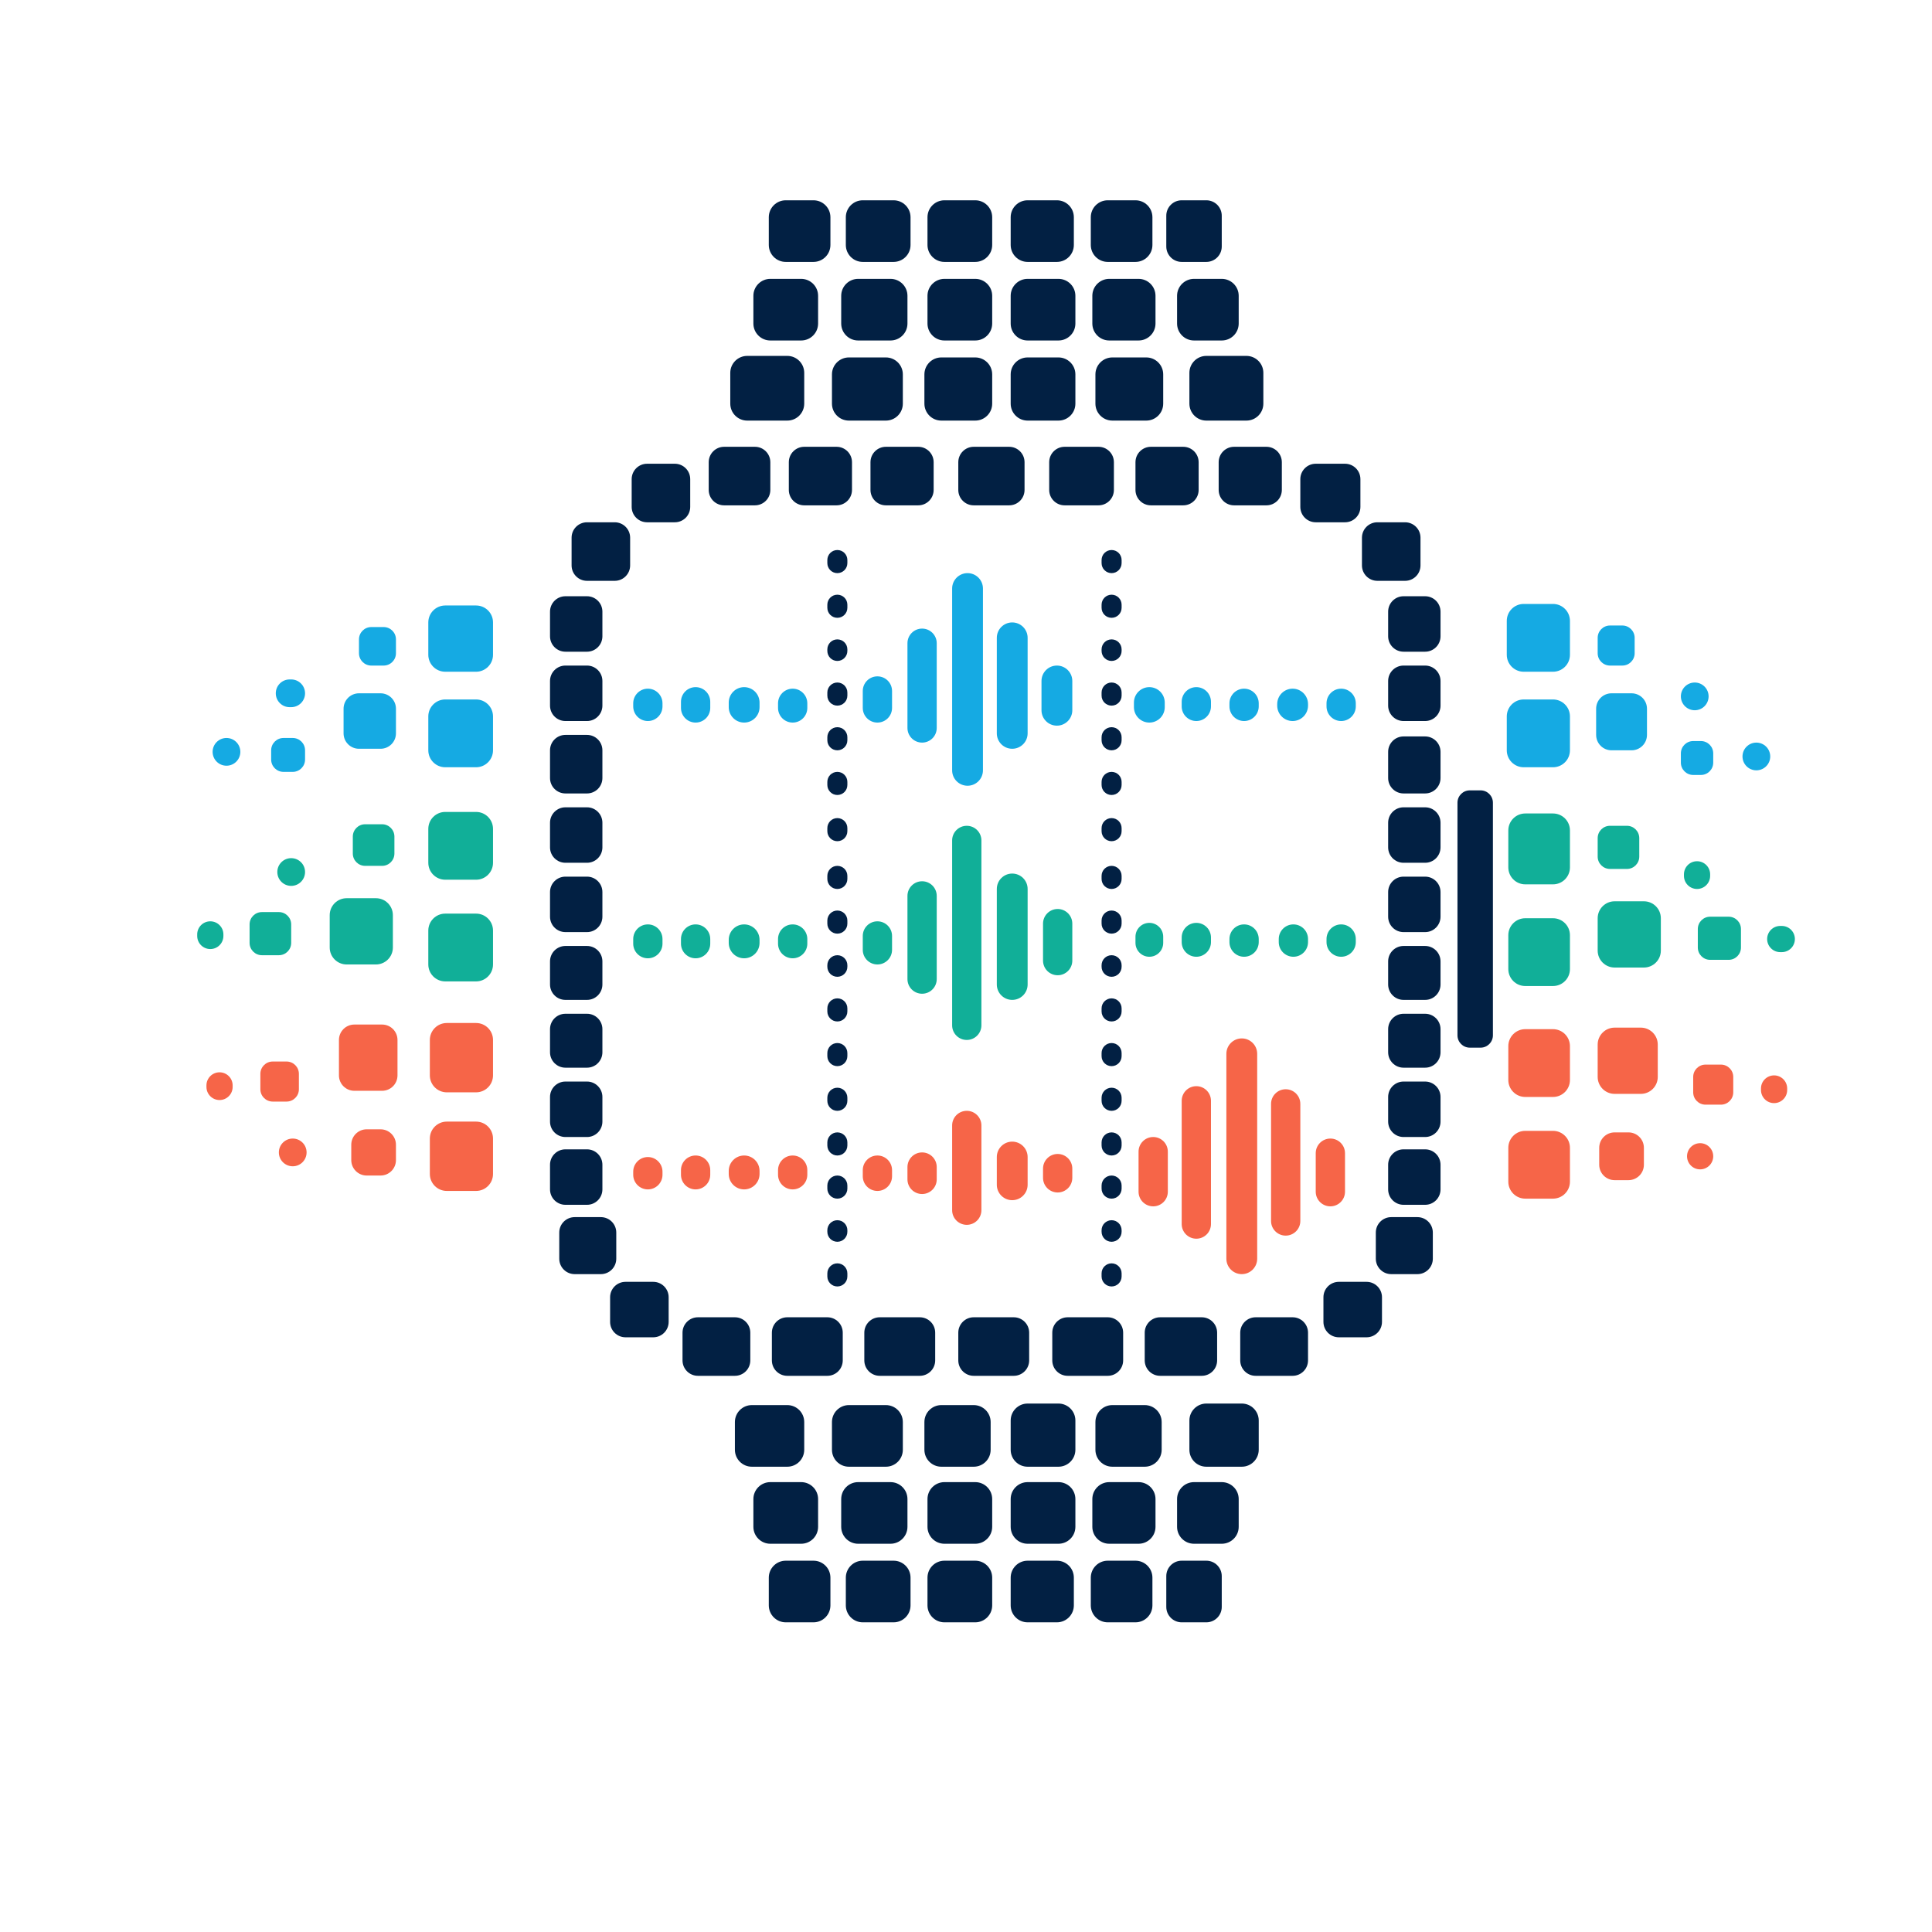
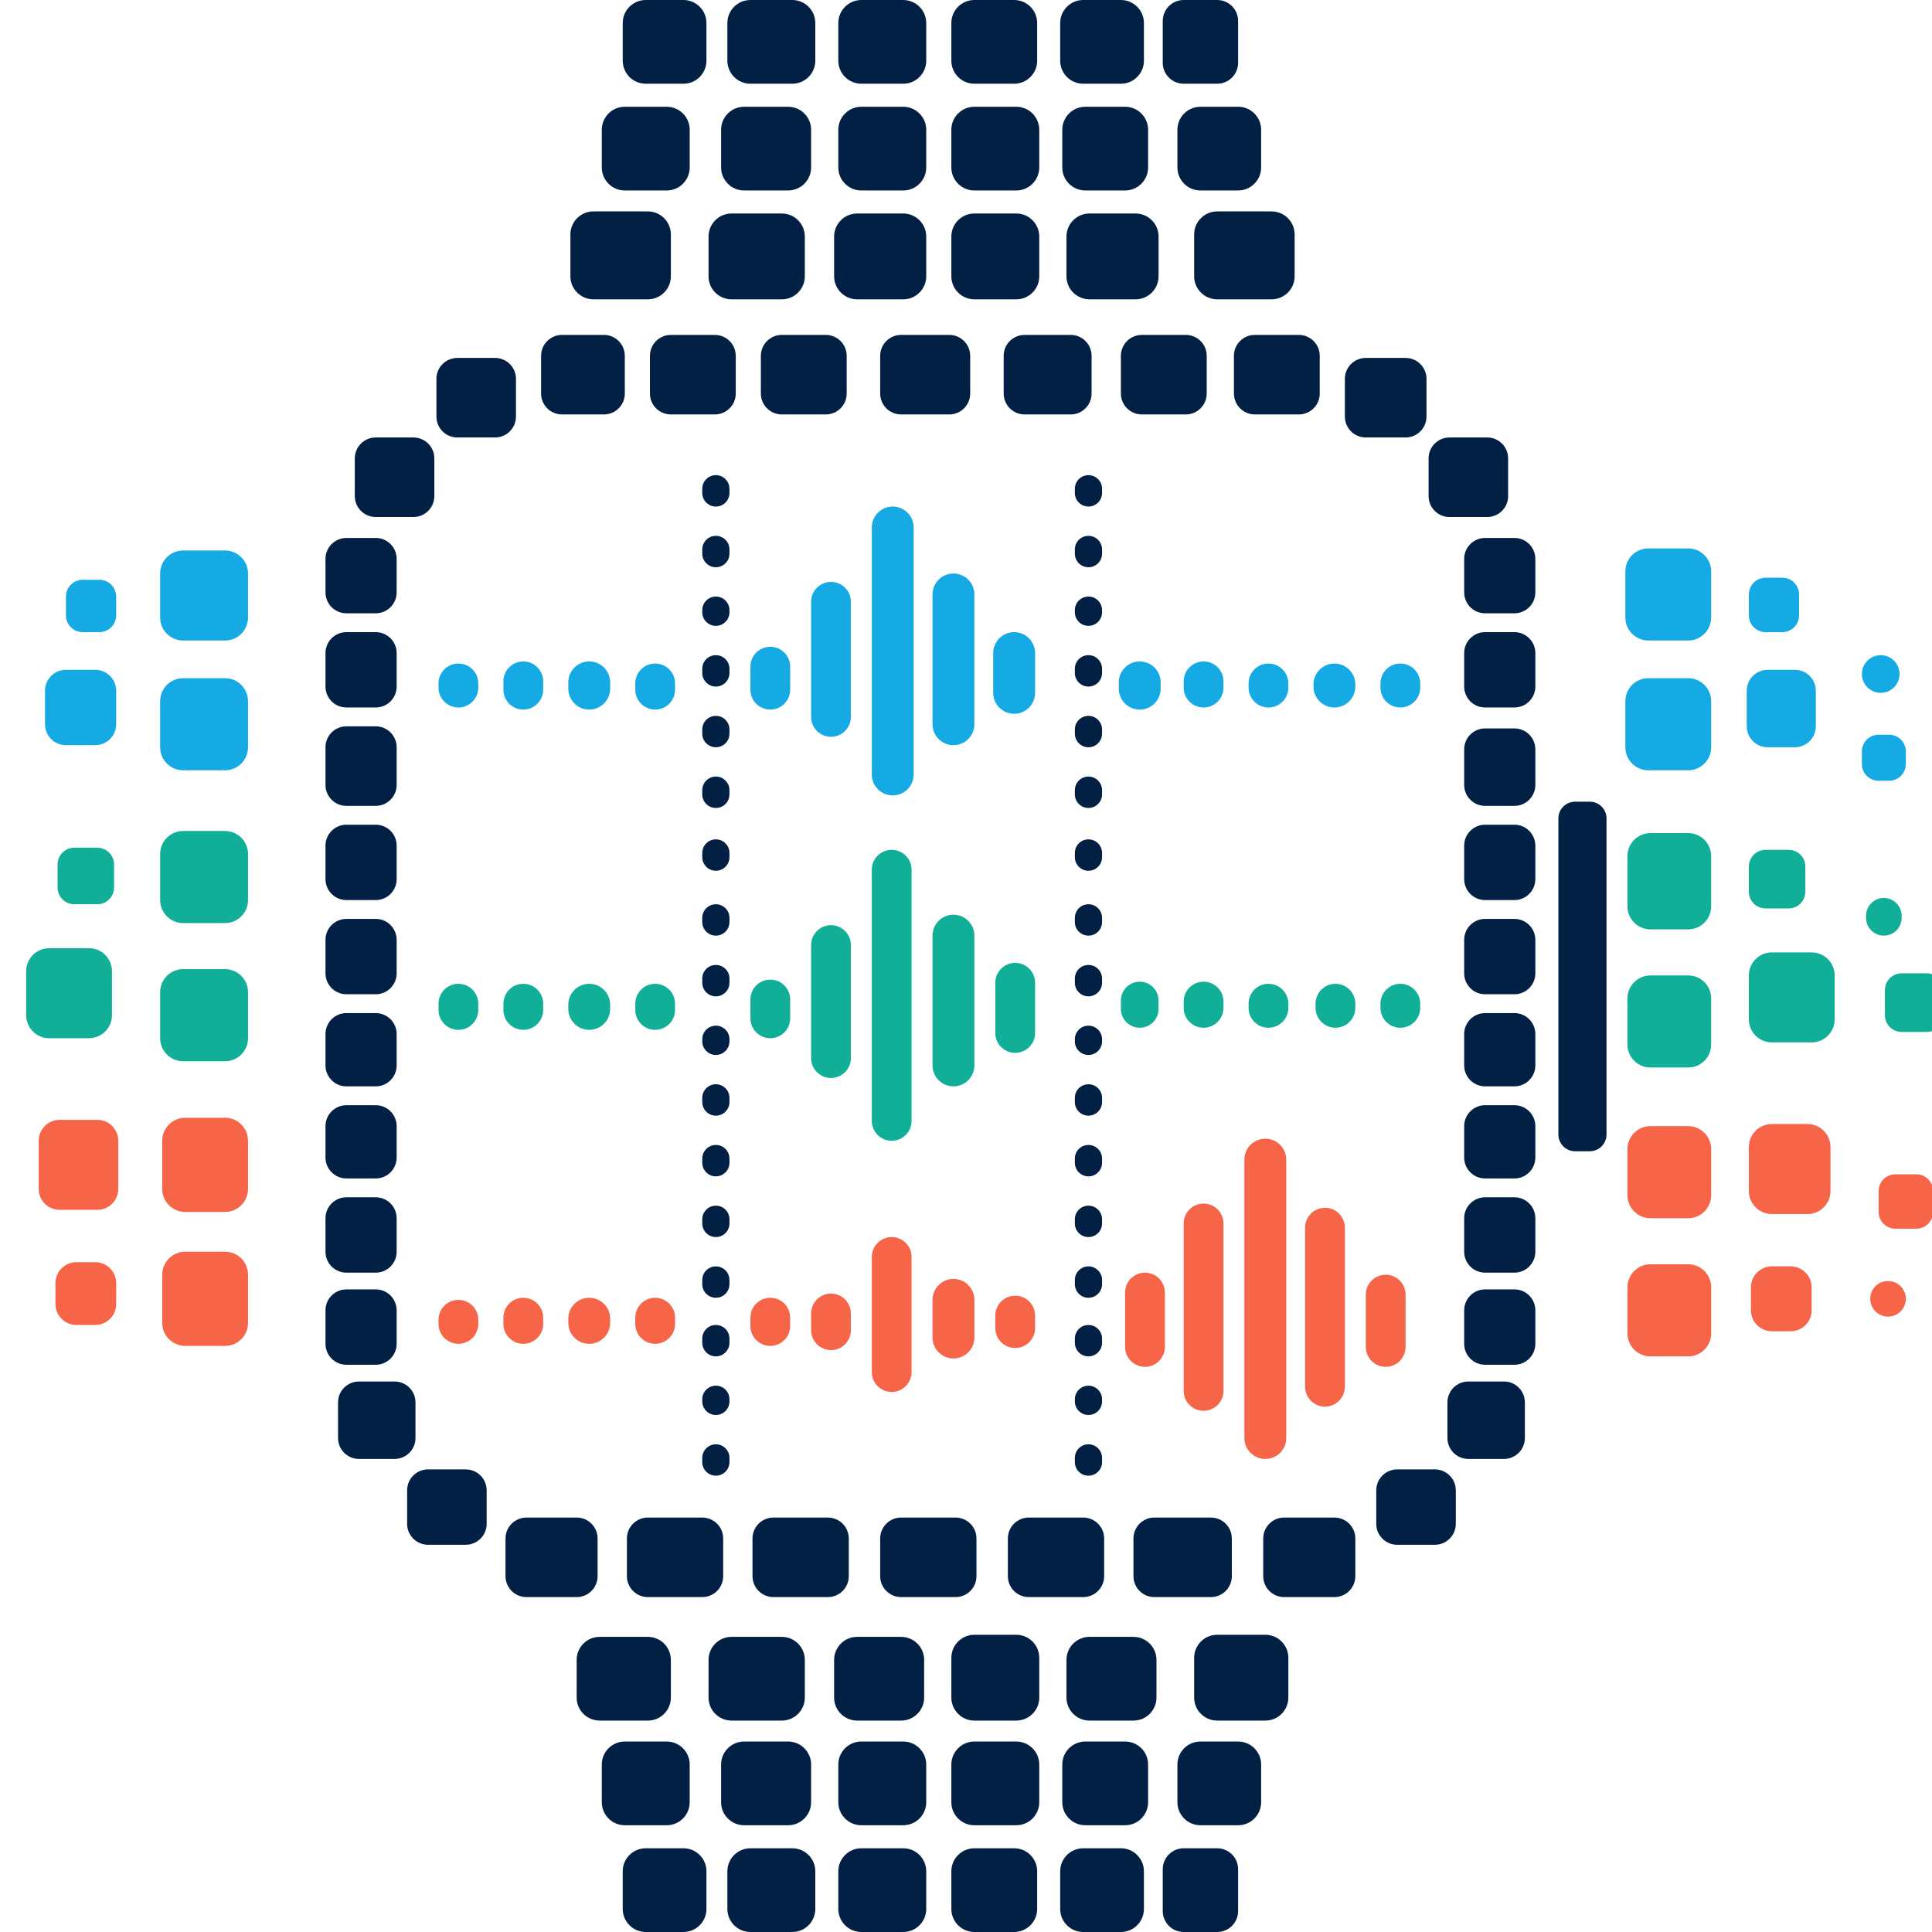
- <svg xmlns="http://www.w3.org/2000/svg" width="1254" height="1254" viewBox="0 0 1254 1254" fill="none">
+ <svg xmlns="http://www.w3.org/2000/svg" width="64" height="64" viewBox="357 130 612 923" fill="none">
  <svg width="1254" height="1254" viewBox="0 0 1254 1254" fill="none">
    <g id="dark">
      <path d="M 510 130 H 528 A 11 11 0 0 1 539 141 V 159 A 11 11 0 0 1 528 170 H 510 A 11 11 0 0 1 499 159 V 141 A 11 11 0 0 1 510 130 Z" fill="#022043" />
      <path d="M 560 130 H 580 A 11 11 0 0 1 591 141 V 159 A 11 11 0 0 1 580 170 H 560 A 11 11 0 0 1 549 159 V 141 A 11 11 0 0 1 560 130 Z" fill="#022043" />
      <path d="M 613 130 H 633 A 11 11 0 0 1 644 141 V 159 A 11 11 0 0 1 633 170 H 613 A 11 11 0 0 1 602 159 V 141 A 11 11 0 0 1 613 130 Z" fill="#022043" />
      <path d="M 667 130 H 686 A 11 11 0 0 1 697 141 V 159 A 11 11 0 0 1 686 170 H 667 A 11 11 0 0 1 656 159 V 141 A 11 11 0 0 1 667 130 Z" fill="#022043" />
      <path d="M 719 130 H 737 A 11 11 0 0 1 748 141 V 159 A 11 11 0 0 1 737 170 H 719 A 11 11 0 0 1 708 159 V 141 A 11 11 0 0 1 719 130 Z" fill="#022043" />
      <path d="M 767 130 H 783 A 10 10 0 0 1 793 140 V 160 A 10 10 0 0 1 783 170 H 767 A 10 10 0 0 1 757 160 V 140 A 10 10 0 0 1 767 130 Z" fill="#022043" />
      <path d="M 500 181 H 520 A 11 11 0 0 1 531 192 V 210 A 11 11 0 0 1 520 221 H 500 A 11 11 0 0 1 489 210 V 192 A 11 11 0 0 1 500 181 Z" fill="#022043" />
      <path d="M 557 181 H 578 A 11 11 0 0 1 589 192 V 210 A 11 11 0 0 1 578 221 H 557 A 11 11 0 0 1 546 210 V 192 A 11 11 0 0 1 557 181 Z" fill="#022043" />
      <path d="M 613 181 H 633 A 11 11 0 0 1 644 192 V 210 A 11 11 0 0 1 633 221 H 613 A 11 11 0 0 1 602 210 V 192 A 11 11 0 0 1 613 181 Z" fill="#022043" />
      <path d="M 667 181 H 687 A 11 11 0 0 1 698 192 V 210 A 11 11 0 0 1 687 221 H 667 A 11 11 0 0 1 656 210 V 192 A 11 11 0 0 1 667 181 Z" fill="#022043" />
      <path d="M 720 181 H 739 A 11 11 0 0 1 750 192 V 210 A 11 11 0 0 1 739 221 H 720 A 11 11 0 0 1 709 210 V 192 A 11 11 0 0 1 720 181 Z" fill="#022043" />
      <path d="M 775 181 H 793 A 11 11 0 0 1 804 192 V 210 A 11 11 0 0 1 793 221 H 775 A 11 11 0 0 1 764 210 V 192 A 11 11 0 0 1 775 181 Z" fill="#022043" />
      <path d="M 485 231 H 511 A 11 11 0 0 1 522 242 V 262 A 11 11 0 0 1 511 273 H 485 A 11 11 0 0 1 474 262 V 242 A 11 11 0 0 1 485 231 Z" fill="#022043" />
      <path d="M 783 231 H 809 A 11 11 0 0 1 820 242 V 262 A 11 11 0 0 1 809 273 H 783 A 11 11 0 0 1 772 262 V 242 A 11 11 0 0 1 783 231 Z" fill="#022043" />
      <path d="M 551 232 H 575 A 11 11 0 0 1 586 243 V 262 A 11 11 0 0 1 575 273 H 551 A 11 11 0 0 1 540 262 V 243 A 11 11 0 0 1 551 232 Z" fill="#022043" />
      <path d="M 611 232 H 633 A 11 11 0 0 1 644 243 V 262 A 11 11 0 0 1 633 273 H 611 A 11 11 0 0 1 600 262 V 243 A 11 11 0 0 1 611 232 Z" fill="#022043" />
      <path d="M 667 232 H 687 A 11 11 0 0 1 698 243 V 262 A 11 11 0 0 1 687 273 H 667 A 11 11 0 0 1 656 262 V 243 A 11 11 0 0 1 667 232 Z" fill="#022043" />
      <path d="M 722 232 H 744 A 11 11 0 0 1 755 243 V 262 A 11 11 0 0 1 744 273 H 722 A 11 11 0 0 1 711 262 V 243 A 11 11 0 0 1 722 232 Z" fill="#022043" />
      <path d="M 470 290 H 490 A 10 10 0 0 1 500 300 V 318 A 10 10 0 0 1 490 328 H 470 A 10 10 0 0 1 460 318 V 300 A 10 10 0 0 1 470 290 Z" fill="#022043" />
      <path d="M 522 290 H 543 A 10 10 0 0 1 553 300 V 318 A 10 10 0 0 1 543 328 H 522 A 10 10 0 0 1 512 318 V 300 A 10 10 0 0 1 522 290 Z" fill="#022043" />
      <path d="M 575 290 H 596 A 10 10 0 0 1 606 300 V 318 A 10 10 0 0 1 596 328 H 575 A 10 10 0 0 1 565 318 V 300 A 10 10 0 0 1 575 290 Z" fill="#022043" />
      <path d="M 632 290 H 655 A 10 10 0 0 1 665 300 V 318 A 10 10 0 0 1 655 328 H 632 A 10 10 0 0 1 622 318 V 300 A 10 10 0 0 1 632 290 Z" fill="#022043" />
      <path d="M 691 290 H 713 A 10 10 0 0 1 723 300 V 318 A 10 10 0 0 1 713 328 H 691 A 10 10 0 0 1 681 318 V 300 A 10 10 0 0 1 691 290 Z" fill="#022043" />
      <path d="M 747 290 H 768 A 10 10 0 0 1 778 300 V 318 A 10 10 0 0 1 768 328 H 747 A 10 10 0 0 1 737 318 V 300 A 10 10 0 0 1 747 290 Z" fill="#022043" />
      <path d="M 801 290 H 822 A 10 10 0 0 1 832 300 V 318 A 10 10 0 0 1 822 328 H 801 A 10 10 0 0 1 791 318 V 300 A 10 10 0 0 1 801 290 Z" fill="#022043" />
      <path d="M 420 301 H 438 A 10 10 0 0 1 448 311 V 329 A 10 10 0 0 1 438 339 H 420 A 10 10 0 0 1 410 329 V 311 A 10 10 0 0 1 420 301 Z" fill="#022043" />
      <path d="M 854 301 H 873 A 10 10 0 0 1 883 311 V 329 A 10 10 0 0 1 873 339 H 854 A 10 10 0 0 1 844 329 V 311 A 10 10 0 0 1 854 301 Z" fill="#022043" />
      <path d="M 381 339 H 399 A 10 10 0 0 1 409 349 V 367 A 10 10 0 0 1 399 377 H 381 A 10 10 0 0 1 371 367 V 349 A 10 10 0 0 1 381 339 Z" fill="#022043" />
      <path d="M 894 339 H 912 A 10 10 0 0 1 922 349 V 367 A 10 10 0 0 1 912 377 H 894 A 10 10 0 0 1 884 367 V 349 A 10 10 0 0 1 894 339 Z" fill="#022043" />
      <path d="M 543.5 357 H 543.5 A 6.5 6.5 0 0 1 550 363.5 V 365.5 A 6.5 6.5 0 0 1 543.5 372 H 543.5 A 6.5 6.5 0 0 1 537 365.5 V 363.5 A 6.5 6.5 0 0 1 543.5 357 Z" fill="#022043" />
      <path d="M 721.5 357 H 721.5 A 6.5 6.5 0 0 1 728 363.5 V 365.5 A 6.5 6.5 0 0 1 721.5 372 H 721.5 A 6.5 6.5 0 0 1 715 365.5 V 363.5 A 6.5 6.5 0 0 1 721.5 357 Z" fill="#022043" />
      <path d="M 543.5 386 H 543.5 A 6.5 6.5 0 0 1 550 392.5 V 394.5 A 6.5 6.5 0 0 1 543.5 401 H 543.5 A 6.5 6.5 0 0 1 537 394.5 V 392.5 A 6.5 6.5 0 0 1 543.5 386 Z" fill="#022043" />
      <path d="M 721.5 386 H 721.5 A 6.5 6.5 0 0 1 728 392.5 V 394.5 A 6.5 6.5 0 0 1 721.5 401 H 721.5 A 6.5 6.5 0 0 1 715 394.5 V 392.5 A 6.5 6.5 0 0 1 721.5 386 Z" fill="#022043" />
      <path d="M 367 387 H 381 A 10 10 0 0 1 391 397 V 413 A 10 10 0 0 1 381 423 H 367 A 10 10 0 0 1 357 413 V 397 A 10 10 0 0 1 367 387 Z" fill="#022043" />
      <path d="M 911 387 H 925 A 10 10 0 0 1 935 397 V 413 A 10 10 0 0 1 925 423 H 911 A 10 10 0 0 1 901 413 V 397 A 10 10 0 0 1 911 387 Z" fill="#022043" />
      <path d="M 543.5 415 H 543.5 A 6.5 6.5 0 0 1 550 421.5 V 422.5 A 6.5 6.5 0 0 1 543.5 429 H 543.5 A 6.5 6.5 0 0 1 537 422.5 V 421.5 A 6.5 6.5 0 0 1 543.5 415 Z" fill="#022043" />
      <path d="M 721.5 415 H 721.5 A 6.5 6.5 0 0 1 728 421.5 V 422.5 A 6.5 6.5 0 0 1 721.5 429 H 721.5 A 6.5 6.5 0 0 1 715 422.5 V 421.5 A 6.5 6.5 0 0 1 721.5 415 Z" fill="#022043" />
      <path d="M 367 432 H 381 A 10 10 0 0 1 391 442 V 458 A 10 10 0 0 1 381 468 H 367 A 10 10 0 0 1 357 458 V 442 A 10 10 0 0 1 367 432 Z" fill="#022043" />
      <path d="M 911 432 H 925 A 10 10 0 0 1 935 442 V 458 A 10 10 0 0 1 925 468 H 911 A 10 10 0 0 1 901 458 V 442 A 10 10 0 0 1 911 432 Z" fill="#022043" />
      <path d="M 543.5 443 H 543.5 A 6.5 6.5 0 0 1 550 449.5 V 451.5 A 6.5 6.5 0 0 1 543.5 458 H 543.5 A 6.5 6.5 0 0 1 537 451.5 V 449.5 A 6.5 6.5 0 0 1 543.5 443 Z" fill="#022043" />
      <path d="M 721.5 443 H 721.5 A 6.5 6.5 0 0 1 728 449.5 V 451.5 A 6.5 6.5 0 0 1 721.5 458 H 721.5 A 6.5 6.5 0 0 1 715 451.5 V 449.5 A 6.5 6.5 0 0 1 721.5 443 Z" fill="#022043" />
      <path d="M 543.5 472 H 543.5 A 6.5 6.5 0 0 1 550 478.5 V 480.5 A 6.5 6.5 0 0 1 543.5 487 H 543.5 A 6.5 6.5 0 0 1 537 480.5 V 478.5 A 6.5 6.5 0 0 1 543.5 472 Z" fill="#022043" />
      <path d="M 721.5 472 H 721.5 A 6.5 6.5 0 0 1 728 478.5 V 480.5 A 6.5 6.5 0 0 1 721.5 487 H 721.5 A 6.5 6.5 0 0 1 715 480.5 V 478.5 A 6.5 6.5 0 0 1 721.5 472 Z" fill="#022043" />
      <path d="M 367 477 H 381 A 10 10 0 0 1 391 487 V 505 A 10 10 0 0 1 381 515 H 367 A 10 10 0 0 1 357 505 V 487 A 10 10 0 0 1 367 477 Z" fill="#022043" />
      <path d="M 911 478 H 925 A 10 10 0 0 1 935 488 V 505 A 10 10 0 0 1 925 515 H 911 A 10 10 0 0 1 901 505 V 488 A 10 10 0 0 1 911 478 Z" fill="#022043" />
      <path d="M 543.5 501 H 543.5 A 6.5 6.5 0 0 1 550 507.5 V 509.5 A 6.5 6.5 0 0 1 543.5 516 H 543.5 A 6.5 6.5 0 0 1 537 509.5 V 507.5 A 6.5 6.5 0 0 1 543.5 501 Z" fill="#022043" />
      <path d="M 721.5 501 H 721.5 A 6.5 6.5 0 0 1 728 507.5 V 509.5 A 6.5 6.5 0 0 1 721.5 516 H 721.5 A 6.5 6.5 0 0 1 715 509.5 V 507.5 A 6.5 6.5 0 0 1 721.5 501 Z" fill="#022043" />
      <path d="M 954 513 H 961 A 8 8 0 0 1 969 521 V 672 A 8 8 0 0 1 961 680 H 954 A 8 8 0 0 1 946 672 V 521 A 8 8 0 0 1 954 513 Z" fill="#022043" />
      <path d="M 367 524 H 381 A 10 10 0 0 1 391 534 V 550 A 10 10 0 0 1 381 560 H 367 A 10 10 0 0 1 357 550 V 534 A 10 10 0 0 1 367 524 Z" fill="#022043" />
      <path d="M 911 524 H 925 A 10 10 0 0 1 935 534 V 550 A 10 10 0 0 1 925 560 H 911 A 10 10 0 0 1 901 550 V 534 A 10 10 0 0 1 911 524 Z" fill="#022043" />
      <path d="M 543.5 531 H 543.5 A 6.5 6.5 0 0 1 550 537.5 V 539.5 A 6.5 6.5 0 0 1 543.5 546 H 543.5 A 6.5 6.5 0 0 1 537 539.5 V 537.5 A 6.5 6.5 0 0 1 543.5 531 Z" fill="#022043" />
      <path d="M 721.5 531 H 721.5 A 6.5 6.5 0 0 1 728 537.5 V 539.5 A 6.5 6.5 0 0 1 721.5 546 H 721.5 A 6.5 6.5 0 0 1 715 539.5 V 537.5 A 6.5 6.5 0 0 1 721.5 531 Z" fill="#022043" />
      <path d="M 543.5 562 H 543.5 A 6.5 6.5 0 0 1 550 568.5 V 570.5 A 6.5 6.5 0 0 1 543.5 577 H 543.5 A 6.5 6.5 0 0 1 537 570.5 V 568.5 A 6.5 6.5 0 0 1 543.5 562 Z" fill="#022043" />
      <path d="M 721.5 562 H 721.5 A 6.5 6.5 0 0 1 728 568.5 V 570.5 A 6.5 6.5 0 0 1 721.5 577 H 721.5 A 6.5 6.5 0 0 1 715 570.5 V 568.5 A 6.5 6.5 0 0 1 721.5 562 Z" fill="#022043" />
      <path d="M 367 569 H 381 A 10 10 0 0 1 391 579 V 595 A 10 10 0 0 1 381 605 H 367 A 10 10 0 0 1 357 595 V 579 A 10 10 0 0 1 367 569 Z" fill="#022043" />
      <path d="M 911 569 H 925 A 10 10 0 0 1 935 579 V 595 A 10 10 0 0 1 925 605 H 911 A 10 10 0 0 1 901 595 V 579 A 10 10 0 0 1 911 569 Z" fill="#022043" />
      <path d="M 543.5 591 H 543.5 A 6.5 6.5 0 0 1 550 597.5 V 599.5 A 6.5 6.5 0 0 1 543.5 606 H 543.5 A 6.5 6.5 0 0 1 537 599.5 V 597.5 A 6.5 6.5 0 0 1 543.5 591 Z" fill="#022043" />
      <path d="M 721.5 591 H 721.5 A 6.5 6.5 0 0 1 728 597.5 V 599.5 A 6.5 6.5 0 0 1 721.5 606 H 721.5 A 6.5 6.5 0 0 1 715 599.5 V 597.5 A 6.5 6.5 0 0 1 721.5 591 Z" fill="#022043" />
      <path d="M 367 614 H 381 A 10 10 0 0 1 391 624 V 639 A 10 10 0 0 1 381 649 H 367 A 10 10 0 0 1 357 639 V 624 A 10 10 0 0 1 367 614 Z" fill="#022043" />
      <path d="M 911 614 H 925 A 10 10 0 0 1 935 624 V 639 A 10 10 0 0 1 925 649 H 911 A 10 10 0 0 1 901 639 V 624 A 10 10 0 0 1 911 614 Z" fill="#022043" />
      <path d="M 543.5 620 H 543.5 A 6.5 6.5 0 0 1 550 626.5 V 627.5 A 6.5 6.5 0 0 1 543.5 634 H 543.5 A 6.5 6.5 0 0 1 537 627.5 V 626.5 A 6.5 6.5 0 0 1 543.5 620 Z" fill="#022043" />
      <path d="M 721.5 620 H 721.5 A 6.5 6.5 0 0 1 728 626.5 V 627.5 A 6.5 6.5 0 0 1 721.5 634 H 721.5 A 6.5 6.5 0 0 1 715 627.5 V 626.5 A 6.5 6.5 0 0 1 721.5 620 Z" fill="#022043" />
      <path d="M 543.5 648 H 543.5 A 6.5 6.5 0 0 1 550 654.5 V 656.5 A 6.5 6.5 0 0 1 543.5 663 H 543.5 A 6.5 6.5 0 0 1 537 656.5 V 654.5 A 6.5 6.5 0 0 1 543.5 648 Z" fill="#022043" />
      <path d="M 721.5 648 H 721.5 A 6.5 6.5 0 0 1 728 654.5 V 656.5 A 6.5 6.5 0 0 1 721.5 663 H 721.5 A 6.5 6.5 0 0 1 715 656.5 V 654.5 A 6.5 6.5 0 0 1 721.5 648 Z" fill="#022043" />
      <path d="M 367 658 H 381 A 10 10 0 0 1 391 668 V 683 A 10 10 0 0 1 381 693 H 367 A 10 10 0 0 1 357 683 V 668 A 10 10 0 0 1 367 658 Z" fill="#022043" />
      <path d="M 911 658 H 925 A 10 10 0 0 1 935 668 V 683 A 10 10 0 0 1 925 693 H 911 A 10 10 0 0 1 901 683 V 668 A 10 10 0 0 1 911 658 Z" fill="#022043" />
      <path d="M 543.5 677 H 543.5 A 6.5 6.5 0 0 1 550 683.5 V 685.5 A 6.5 6.5 0 0 1 543.5 692 H 543.5 A 6.5 6.5 0 0 1 537 685.5 V 683.5 A 6.5 6.5 0 0 1 543.5 677 Z" fill="#022043" />
      <path d="M 721.5 677 H 721.5 A 6.5 6.5 0 0 1 728 683.5 V 685.5 A 6.5 6.5 0 0 1 721.5 692 H 721.5 A 6.5 6.5 0 0 1 715 685.5 V 683.5 A 6.5 6.5 0 0 1 721.5 677 Z" fill="#022043" />
      <path d="M 367 702 H 381 A 10 10 0 0 1 391 712 V 728 A 10 10 0 0 1 381 738 H 367 A 10 10 0 0 1 357 728 V 712 A 10 10 0 0 1 367 702 Z" fill="#022043" />
      <path d="M 911 702 H 925 A 10 10 0 0 1 935 712 V 728 A 10 10 0 0 1 925 738 H 911 A 10 10 0 0 1 901 728 V 712 A 10 10 0 0 1 911 702 Z" fill="#022043" />
      <path d="M 543.5 706 H 543.5 A 6.5 6.5 0 0 1 550 712.5 V 714.5 A 6.5 6.5 0 0 1 543.5 721 H 543.5 A 6.5 6.5 0 0 1 537 714.5 V 712.5 A 6.5 6.5 0 0 1 543.5 706 Z" fill="#022043" />
      <path d="M 721.5 706 H 721.5 A 6.5 6.5 0 0 1 728 712.5 V 714.5 A 6.5 6.5 0 0 1 721.5 721 H 721.5 A 6.5 6.5 0 0 1 715 714.5 V 712.5 A 6.5 6.5 0 0 1 721.5 706 Z" fill="#022043" />
      <path d="M 543.5 735 H 543.5 A 6.5 6.5 0 0 1 550 741.5 V 743.5 A 6.5 6.5 0 0 1 543.5 750 H 543.5 A 6.5 6.5 0 0 1 537 743.5 V 741.5 A 6.5 6.5 0 0 1 543.5 735 Z" fill="#022043" />
      <path d="M 721.5 735 H 721.5 A 6.5 6.5 0 0 1 728 741.5 V 743.5 A 6.5 6.5 0 0 1 721.5 750 H 721.5 A 6.5 6.5 0 0 1 715 743.5 V 741.5 A 6.5 6.5 0 0 1 721.5 735 Z" fill="#022043" />
      <path d="M 367 746 H 381 A 10 10 0 0 1 391 756 V 772 A 10 10 0 0 1 381 782 H 367 A 10 10 0 0 1 357 772 V 756 A 10 10 0 0 1 367 746 Z" fill="#022043" />
      <path d="M 911 746 H 925 A 10 10 0 0 1 935 756 V 772 A 10 10 0 0 1 925 782 H 911 A 10 10 0 0 1 901 772 V 756 A 10 10 0 0 1 911 746 Z" fill="#022043" />
      <path d="M 543.5 763 H 543.5 A 6.5 6.5 0 0 1 550 769.5 V 771.5 A 6.5 6.5 0 0 1 543.5 778 H 543.5 A 6.5 6.5 0 0 1 537 771.5 V 769.5 A 6.5 6.5 0 0 1 543.5 763 Z" fill="#022043" />
      <path d="M 721.5 763 H 721.5 A 6.5 6.5 0 0 1 728 769.5 V 771.5 A 6.5 6.5 0 0 1 721.5 778 H 721.5 A 6.5 6.5 0 0 1 715 771.5 V 769.5 A 6.5 6.5 0 0 1 721.5 763 Z" fill="#022043" />
      <path d="M 373 790 H 390 A 10 10 0 0 1 400 800 V 817 A 10 10 0 0 1 390 827 H 373 A 10 10 0 0 1 363 817 V 800 A 10 10 0 0 1 373 790 Z" fill="#022043" />
      <path d="M 903 790 H 920 A 10 10 0 0 1 930 800 V 817 A 10 10 0 0 1 920 827 H 903 A 10 10 0 0 1 893 817 V 800 A 10 10 0 0 1 903 790 Z" fill="#022043" />
      <path d="M 543.5 792 H 543.5 A 6.5 6.5 0 0 1 550 798.5 V 799.5 A 6.5 6.5 0 0 1 543.5 806 H 543.5 A 6.5 6.5 0 0 1 537 799.5 V 798.5 A 6.5 6.5 0 0 1 543.5 792 Z" fill="#022043" />
      <path d="M 721.5 792 H 721.5 A 6.5 6.5 0 0 1 728 798.5 V 799.5 A 6.5 6.5 0 0 1 721.5 806 H 721.5 A 6.5 6.5 0 0 1 715 799.5 V 798.5 A 6.5 6.5 0 0 1 721.5 792 Z" fill="#022043" />
      <path d="M 543.5 820 H 543.5 A 6.5 6.5 0 0 1 550 826.5 V 828.5 A 6.5 6.5 0 0 1 543.5 835 H 543.5 A 6.5 6.5 0 0 1 537 828.5 V 826.5 A 6.5 6.5 0 0 1 543.5 820 Z" fill="#022043" />
      <path d="M 721.5 820 H 721.5 A 6.5 6.5 0 0 1 728 826.5 V 828.5 A 6.5 6.5 0 0 1 721.5 835 H 721.5 A 6.5 6.5 0 0 1 715 828.5 V 826.5 A 6.5 6.5 0 0 1 721.5 820 Z" fill="#022043" />
      <path d="M 406 832 H 424 A 10 10 0 0 1 434 842 V 858 A 10 10 0 0 1 424 868 H 406 A 10 10 0 0 1 396 858 V 842 A 10 10 0 0 1 406 832 Z" fill="#022043" />
      <path d="M 869 832 H 887 A 10 10 0 0 1 897 842 V 858 A 10 10 0 0 1 887 868 H 869 A 10 10 0 0 1 859 858 V 842 A 10 10 0 0 1 869 832 Z" fill="#022043" />
      <path d="M 453 855 H 477 A 10 10 0 0 1 487 865 V 883 A 10 10 0 0 1 477 893 H 453 A 10 10 0 0 1 443 883 V 865 A 10 10 0 0 1 453 855 Z" fill="#022043" />
      <path d="M 511 855 H 537 A 10 10 0 0 1 547 865 V 883 A 10 10 0 0 1 537 893 H 511 A 10 10 0 0 1 501 883 V 865 A 10 10 0 0 1 511 855 Z" fill="#022043" />
      <path d="M 571 855 H 597 A 10 10 0 0 1 607 865 V 883 A 10 10 0 0 1 597 893 H 571 A 10 10 0 0 1 561 883 V 865 A 10 10 0 0 1 571 855 Z" fill="#022043" />
      <path d="M 632 855 H 658 A 10 10 0 0 1 668 865 V 883 A 10 10 0 0 1 658 893 H 632 A 10 10 0 0 1 622 883 V 865 A 10 10 0 0 1 632 855 Z" fill="#022043" />
      <path d="M 693 855 H 719 A 10 10 0 0 1 729 865 V 883 A 10 10 0 0 1 719 893 H 693 A 10 10 0 0 1 683 883 V 865 A 10 10 0 0 1 693 855 Z" fill="#022043" />
      <path d="M 753 855 H 780 A 10 10 0 0 1 790 865 V 883 A 10 10 0 0 1 780 893 H 753 A 10 10 0 0 1 743 883 V 865 A 10 10 0 0 1 753 855 Z" fill="#022043" />
      <path d="M 815 855 H 839 A 10 10 0 0 1 849 865 V 883 A 10 10 0 0 1 839 893 H 815 A 10 10 0 0 1 805 883 V 865 A 10 10 0 0 1 815 855 Z" fill="#022043" />
      <path d="M 667 911 H 687 A 11 11 0 0 1 698 922 V 941 A 11 11 0 0 1 687 952 H 667 A 11 11 0 0 1 656 941 V 922 A 11 11 0 0 1 667 911 Z" fill="#022043" />
      <path d="M 783 911 H 806 A 11 11 0 0 1 817 922 V 941 A 11 11 0 0 1 806 952 H 783 A 11 11 0 0 1 772 941 V 922 A 11 11 0 0 1 783 911 Z" fill="#022043" />
      <path d="M 488 912 H 511 A 11 11 0 0 1 522 923 V 941 A 11 11 0 0 1 511 952 H 488 A 11 11 0 0 1 477 941 V 923 A 11 11 0 0 1 488 912 Z" fill="#022043" />
      <path d="M 551 912 H 575 A 11 11 0 0 1 586 923 V 941 A 11 11 0 0 1 575 952 H 551 A 11 11 0 0 1 540 941 V 923 A 11 11 0 0 1 551 912 Z" fill="#022043" />
      <path d="M 611 912 H 632 A 11 11 0 0 1 643 923 V 941 A 11 11 0 0 1 632 952 H 611 A 11 11 0 0 1 600 941 V 923 A 11 11 0 0 1 611 912 Z" fill="#022043" />
      <path d="M 722 912 H 743 A 11 11 0 0 1 754 923 V 941 A 11 11 0 0 1 743 952 H 722 A 11 11 0 0 1 711 941 V 923 A 11 11 0 0 1 722 912 Z" fill="#022043" />
      <path d="M 500 962 H 520 A 11 11 0 0 1 531 973 V 991 A 11 11 0 0 1 520 1002 H 500 A 11 11 0 0 1 489 991 V 973 A 11 11 0 0 1 500 962 Z" fill="#022043" />
      <path d="M 557 962 H 578 A 11 11 0 0 1 589 973 V 991 A 11 11 0 0 1 578 1002 H 557 A 11 11 0 0 1 546 991 V 973 A 11 11 0 0 1 557 962 Z" fill="#022043" />
      <path d="M 613 962 H 633 A 11 11 0 0 1 644 973 V 991 A 11 11 0 0 1 633 1002 H 613 A 11 11 0 0 1 602 991 V 973 A 11 11 0 0 1 613 962 Z" fill="#022043" />
      <path d="M 667 962 H 687 A 11 11 0 0 1 698 973 V 991 A 11 11 0 0 1 687 1002 H 667 A 11 11 0 0 1 656 991 V 973 A 11 11 0 0 1 667 962 Z" fill="#022043" />
      <path d="M 720 962 H 739 A 11 11 0 0 1 750 973 V 991 A 11 11 0 0 1 739 1002 H 720 A 11 11 0 0 1 709 991 V 973 A 11 11 0 0 1 720 962 Z" fill="#022043" />
      <path d="M 775 962 H 793 A 11 11 0 0 1 804 973 V 991 A 11 11 0 0 1 793 1002 H 775 A 11 11 0 0 1 764 991 V 973 A 11 11 0 0 1 775 962 Z" fill="#022043" />
      <path d="M 510 1013 H 528 A 11 11 0 0 1 539 1024 V 1042 A 11 11 0 0 1 528 1053 H 510 A 11 11 0 0 1 499 1042 V 1024 A 11 11 0 0 1 510 1013 Z" fill="#022043" />
      <path d="M 560 1013 H 580 A 11 11 0 0 1 591 1024 V 1042 A 11 11 0 0 1 580 1053 H 560 A 11 11 0 0 1 549 1042 V 1024 A 11 11 0 0 1 560 1013 Z" fill="#022043" />
      <path d="M 613 1013 H 633 A 11 11 0 0 1 644 1024 V 1042 A 11 11 0 0 1 633 1053 H 613 A 11 11 0 0 1 602 1042 V 1024 A 11 11 0 0 1 613 1013 Z" fill="#022043" />
      <path d="M 667 1013 H 686 A 11 11 0 0 1 697 1024 V 1042 A 11 11 0 0 1 686 1053 H 667 A 11 11 0 0 1 656 1042 V 1024 A 11 11 0 0 1 667 1013 Z" fill="#022043" />
      <path d="M 719 1013 H 737 A 11 11 0 0 1 748 1024 V 1042 A 11 11 0 0 1 737 1053 H 719 A 11 11 0 0 1 708 1042 V 1024 A 11 11 0 0 1 719 1013 Z" fill="#022043" />
      <path d="M 767 1013 H 783 A 10 10 0 0 1 793 1023 V 1043 A 10 10 0 0 1 783 1053 H 767 A 10 10 0 0 1 757 1043 V 1023 A 10 10 0 0 1 767 1013 Z" fill="#022043" />
    </g>
    <g id="cyan">
      <path d="M 628 372 H 628 A 10 10 0 0 1 638 382 V 500 A 10 10 0 0 1 628 510 H 628 A 10 10 0 0 1 618 500 V 382 A 10 10 0 0 1 628 372 Z" fill="#15AAE3" />
      <path d="M 989 392 H 1008 A 11 11 0 0 1 1019 403 V 425 A 11 11 0 0 1 1008 436 H 989 A 11 11 0 0 1 978 425 V 403 A 11 11 0 0 1 989 392 Z" fill="#15AAE3" />
      <path d="M 289 393 H 309 A 11 11 0 0 1 320 404 V 425 A 11 11 0 0 1 309 436 H 289 A 11 11 0 0 1 278 425 V 404 A 11 11 0 0 1 289 393 Z" fill="#15AAE3" />
      <path d="M 657 404 H 657 A 10 10 0 0 1 667 414 V 476 A 10 10 0 0 1 657 486 H 657 A 10 10 0 0 1 647 476 V 414 A 10 10 0 0 1 657 404 Z" fill="#15AAE3" />
      <path d="M 1045 406 H 1053 A 8 8 0 0 1 1061 414 V 424 A 8 8 0 0 1 1053 432 H 1045 A 8 8 0 0 1 1037 424 V 414 A 8 8 0 0 1 1045 406 Z" fill="#15AAE3" />
      <path d="M 241 407 H 249 A 8 8 0 0 1 257 415 V 424 A 8 8 0 0 1 249 432 H 241 A 8 8 0 0 1 233 424 V 415 A 8 8 0 0 1 241 407 Z" fill="#15AAE3" />
      <path d="M 598.5 408 H 598.5 A 9.5 9.5 0 0 1 608 417.5 V 472.5 A 9.5 9.5 0 0 1 598.5 482 H 598.5 A 9.5 9.5 0 0 1 589 472.5 V 417.5 A 9.5 9.5 0 0 1 598.5 408 Z" fill="#15AAE3" />
      <path d="M 686 432 H 686 A 10 10 0 0 1 696 442 V 461 A 10 10 0 0 1 686 471 H 686 A 10 10 0 0 1 676 461 V 442 A 10 10 0 0 1 686 432 Z" fill="#15AAE3" />
      <path d="M 569.5 439 H 569.5 A 9.5 9.5 0 0 1 579 448.5 V 459.5 A 9.5 9.5 0 0 1 569.5 469 H 569.5 A 9.5 9.5 0 0 1 560 459.5 V 448.5 A 9.5 9.5 0 0 1 569.5 439 Z" fill="#15AAE3" />
      <path d="M 188 441 H 189 A 9 9 0 0 1 198 450 V 450 A 9 9 0 0 1 189 459 H 188 A 9 9 0 0 1 179 450 V 450 A 9 9 0 0 1 188 441 Z" fill="#15AAE3" />
      <path d="M 1100 443 H 1100 A 9 9 0 0 1 1109 452 V 452 A 9 9 0 0 1 1100 461 H 1100 A 9 9 0 0 1 1091 452 V 452 A 9 9 0 0 1 1100 443 Z" fill="#15AAE3" />
      <path d="M 451.5 446 H 451.5 A 9.5 9.5 0 0 1 461 455.5 V 459.5 A 9.5 9.5 0 0 1 451.5 469 H 451.5 A 9.5 9.5 0 0 1 442 459.5 V 455.5 A 9.5 9.5 0 0 1 451.5 446 Z" fill="#15AAE3" />
      <path d="M 483 446 H 483 A 10 10 0 0 1 493 456 V 459 A 10 10 0 0 1 483 469 H 483 A 10 10 0 0 1 473 459 V 456 A 10 10 0 0 1 483 446 Z" fill="#15AAE3" />
      <path d="M 746 446 H 746 A 10 10 0 0 1 756 456 V 459 A 10 10 0 0 1 746 469 H 746 A 10 10 0 0 1 736 459 V 456 A 10 10 0 0 1 746 446 Z" fill="#15AAE3" />
      <path d="M 776.5 446 H 776.5 A 9.5 9.5 0 0 1 786 455.5 V 458.5 A 9.5 9.5 0 0 1 776.5 468 H 776.5 A 9.5 9.5 0 0 1 767 458.5 V 455.5 A 9.5 9.5 0 0 1 776.5 446 Z" fill="#15AAE3" />
      <path d="M 420.5 447 H 420.5 A 9.5 9.5 0 0 1 430 456.5 V 458.5 A 9.5 9.5 0 0 1 420.5 468 H 420.5 A 9.5 9.5 0 0 1 411 458.5 V 456.5 A 9.5 9.5 0 0 1 420.5 447 Z" fill="#15AAE3" />
      <path d="M 514.5 447 H 514.5 A 9.5 9.5 0 0 1 524 456.5 V 459.5 A 9.5 9.5 0 0 1 514.5 469 H 514.5 A 9.5 9.5 0 0 1 505 459.5 V 456.5 A 9.5 9.5 0 0 1 514.5 447 Z" fill="#15AAE3" />
      <path d="M 807.5 447 H 807.5 A 9.5 9.5 0 0 1 817 456.5 V 458.5 A 9.5 9.5 0 0 1 807.5 468 H 807.5 A 9.5 9.5 0 0 1 798 458.5 V 456.5 A 9.5 9.5 0 0 1 807.5 447 Z" fill="#15AAE3" />
      <path d="M 839 447 H 839 A 10 10 0 0 1 849 457 V 458 A 10 10 0 0 1 839 468 H 839 A 10 10 0 0 1 829 458 V 457 A 10 10 0 0 1 839 447 Z" fill="#15AAE3" />
      <path d="M 870.5 447 H 870.5 A 9.5 9.5 0 0 1 880 456.5 V 458.5 A 9.5 9.5 0 0 1 870.5 468 H 870.5 A 9.5 9.5 0 0 1 861 458.5 V 456.5 A 9.5 9.5 0 0 1 870.5 447 Z" fill="#15AAE3" />
      <path d="M 233 450 H 247 A 10 10 0 0 1 257 460 V 476 A 10 10 0 0 1 247 486 H 233 A 10 10 0 0 1 223 476 V 460 A 10 10 0 0 1 233 450 Z" fill="#15AAE3" />
      <path d="M 1046 450 H 1059 A 10 10 0 0 1 1069 460 V 477 A 10 10 0 0 1 1059 487 H 1046 A 10 10 0 0 1 1036 477 V 460 A 10 10 0 0 1 1046 450 Z" fill="#15AAE3" />
      <path d="M 289 454 H 309 A 11 11 0 0 1 320 465 V 487 A 11 11 0 0 1 309 498 H 289 A 11 11 0 0 1 278 487 V 465 A 11 11 0 0 1 289 454 Z" fill="#15AAE3" />
      <path d="M 989 454 H 1008 A 11 11 0 0 1 1019 465 V 487 A 11 11 0 0 1 1008 498 H 989 A 11 11 0 0 1 978 487 V 465 A 11 11 0 0 1 989 454 Z" fill="#15AAE3" />
      <path d="M 147 479 H 147 A 9 9 0 0 1 156 488 V 488 A 9 9 0 0 1 147 497 H 147 A 9 9 0 0 1 138 488 V 488 A 9 9 0 0 1 147 479 Z" fill="#15AAE3" />
      <path d="M 184 479 H 190 A 8 8 0 0 1 198 487 V 493 A 8 8 0 0 1 190 501 H 184 A 8 8 0 0 1 176 493 V 487 A 8 8 0 0 1 184 479 Z" fill="#15AAE3" />
      <path d="M 1099 481 H 1104 A 8 8 0 0 1 1112 489 V 495 A 8 8 0 0 1 1104 503 H 1099 A 8 8 0 0 1 1091 495 V 489 A 8 8 0 0 1 1099 481 Z" fill="#15AAE3" />
      <path d="M 1140 482 H 1140 A 9 9 0 0 1 1149 491 V 491 A 9 9 0 0 1 1140 500 H 1140 A 9 9 0 0 1 1131 491 V 491 A 9 9 0 0 1 1140 482 Z" fill="#15AAE3" />
    </g>
    <g id="green">
      <path d="M 289 527 H 309 A 11 11 0 0 1 320 538 V 560 A 11 11 0 0 1 309 571 H 289 A 11 11 0 0 1 278 560 V 538 A 11 11 0 0 1 289 527 Z" fill="#11AF98" />
      <path d="M 990 528 H 1008 A 11 11 0 0 1 1019 539 V 563 A 11 11 0 0 1 1008 574 H 990 A 11 11 0 0 1 979 563 V 539 A 11 11 0 0 1 990 528 Z" fill="#11AF98" />
      <path d="M 237 535 H 248 A 8 8 0 0 1 256 543 V 554 A 8 8 0 0 1 248 562 H 237 A 8 8 0 0 1 229 554 V 543 A 8 8 0 0 1 237 535 Z" fill="#11AF98" />
      <path d="M 627.5 536 H 627.5 A 9.5 9.5 0 0 1 637 545.5 V 665.5 A 9.5 9.5 0 0 1 627.5 675 H 627.5 A 9.5 9.5 0 0 1 618 665.5 V 545.5 A 9.5 9.5 0 0 1 627.5 536 Z" fill="#11AF98" />
      <path d="M 1045 536 H 1056 A 8 8 0 0 1 1064 544 V 556 A 8 8 0 0 1 1056 564 H 1045 A 8 8 0 0 1 1037 556 V 544 A 8 8 0 0 1 1045 536 Z" fill="#11AF98" />
      <path d="M 189 557 H 189 A 9 9 0 0 1 198 566 V 566 A 9 9 0 0 1 189 575 H 189 A 9 9 0 0 1 180 566 V 566 A 9 9 0 0 1 189 557 Z" fill="#11AF98" />
      <path d="M 1101.5 559 H 1101.5 A 8.5 8.5 0 0 1 1110 567.5 V 568.5 A 8.5 8.5 0 0 1 1101.5 577 H 1101.5 A 8.5 8.5 0 0 1 1093 568.5 V 567.5 A 8.5 8.5 0 0 1 1101.5 559 Z" fill="#11AF98" />
      <path d="M 657 567 H 657 A 10 10 0 0 1 667 577 V 639 A 10 10 0 0 1 657 649 H 657 A 10 10 0 0 1 647 639 V 577 A 10 10 0 0 1 657 567 Z" fill="#11AF98" />
      <path d="M 598.5 572 H 598.5 A 9.5 9.5 0 0 1 608 581.5 V 635.5 A 9.5 9.5 0 0 1 598.5 645 H 598.5 A 9.5 9.5 0 0 1 589 635.5 V 581.5 A 9.5 9.5 0 0 1 598.5 572 Z" fill="#11AF98" />
      <path d="M 225 583 H 244 A 11 11 0 0 1 255 594 V 615 A 11 11 0 0 1 244 626 H 225 A 11 11 0 0 1 214 615 V 594 A 11 11 0 0 1 225 583 Z" fill="#11AF98" />
      <path d="M 1048 585 H 1067 A 11 11 0 0 1 1078 596 V 617 A 11 11 0 0 1 1067 628 H 1048 A 11 11 0 0 1 1037 617 V 596 A 11 11 0 0 1 1048 585 Z" fill="#11AF98" />
      <path d="M 686.5 590 H 686.5 A 9.5 9.5 0 0 1 696 599.5 V 623.5 A 9.5 9.5 0 0 1 686.5 633 H 686.5 A 9.5 9.5 0 0 1 677 623.5 V 599.5 A 9.5 9.5 0 0 1 686.5 590 Z" fill="#11AF98" />
      <path d="M 170 592 H 181 A 8 8 0 0 1 189 600 V 612 A 8 8 0 0 1 181 620 H 170 A 8 8 0 0 1 162 612 V 600 A 8 8 0 0 1 170 592 Z" fill="#11AF98" />
      <path d="M 289 593 H 309 A 11 11 0 0 1 320 604 V 626 A 11 11 0 0 1 309 637 H 289 A 11 11 0 0 1 278 626 V 604 A 11 11 0 0 1 289 593 Z" fill="#11AF98" />
      <path d="M 1110 595 H 1122 A 8 8 0 0 1 1130 603 V 615 A 8 8 0 0 1 1122 623 H 1110 A 8 8 0 0 1 1102 615 V 603 A 8 8 0 0 1 1110 595 Z" fill="#11AF98" />
      <path d="M 990 596 H 1008 A 11 11 0 0 1 1019 607 V 629 A 11 11 0 0 1 1008 640 H 990 A 11 11 0 0 1 979 629 V 607 A 11 11 0 0 1 990 596 Z" fill="#11AF98" />
      <path d="M 136.5 598 H 136.5 A 8.5 8.5 0 0 1 145 606.5 V 607.5 A 8.5 8.5 0 0 1 136.5 616 H 136.5 A 8.5 8.5 0 0 1 128 607.5 V 606.5 A 8.5 8.5 0 0 1 136.5 598 Z" fill="#11AF98" />
      <path d="M 569.5 598 H 569.5 A 9.5 9.5 0 0 1 579 607.5 V 616.5 A 9.5 9.5 0 0 1 569.5 626 H 569.5 A 9.5 9.5 0 0 1 560 616.5 V 607.5 A 9.5 9.5 0 0 1 569.5 598 Z" fill="#11AF98" />
      <path d="M 746 599 H 746 A 9 9 0 0 1 755 608 V 612 A 9 9 0 0 1 746 621 H 746 A 9 9 0 0 1 737 612 V 608 A 9 9 0 0 1 746 599 Z" fill="#11AF98" />
      <path d="M 776.5 599 H 776.5 A 9.5 9.5 0 0 1 786 608.5 V 611.5 A 9.5 9.5 0 0 1 776.5 621 H 776.5 A 9.5 9.5 0 0 1 767 611.5 V 608.5 A 9.5 9.5 0 0 1 776.5 599 Z" fill="#11AF98" />
      <path d="M 420.5 600 H 420.5 A 9.5 9.5 0 0 1 430 609.5 V 612.5 A 9.5 9.5 0 0 1 420.5 622 H 420.5 A 9.5 9.5 0 0 1 411 612.5 V 609.5 A 9.5 9.5 0 0 1 420.5 600 Z" fill="#11AF98" />
      <path d="M 451.5 600 H 451.5 A 9.5 9.5 0 0 1 461 609.5 V 612.5 A 9.5 9.5 0 0 1 451.5 622 H 451.5 A 9.5 9.5 0 0 1 442 612.5 V 609.5 A 9.5 9.5 0 0 1 451.5 600 Z" fill="#11AF98" />
      <path d="M 483 600 H 483 A 10 10 0 0 1 493 610 V 612 A 10 10 0 0 1 483 622 H 483 A 10 10 0 0 1 473 612 V 610 A 10 10 0 0 1 483 600 Z" fill="#11AF98" />
      <path d="M 514.5 600 H 514.5 A 9.5 9.5 0 0 1 524 609.5 V 612.5 A 9.5 9.5 0 0 1 514.5 622 H 514.5 A 9.5 9.5 0 0 1 505 612.5 V 609.5 A 9.5 9.5 0 0 1 514.5 600 Z" fill="#11AF98" />
      <path d="M 807.5 600 H 807.5 A 9.5 9.5 0 0 1 817 609.5 V 611.5 A 9.5 9.5 0 0 1 807.5 621 H 807.5 A 9.5 9.5 0 0 1 798 611.5 V 609.5 A 9.5 9.5 0 0 1 807.5 600 Z" fill="#11AF98" />
      <path d="M 839.5 600 H 839.5 A 9.5 9.5 0 0 1 849 609.5 V 611.5 A 9.5 9.5 0 0 1 839.5 621 H 839.5 A 9.5 9.5 0 0 1 830 611.5 V 609.5 A 9.5 9.5 0 0 1 839.5 600 Z" fill="#11AF98" />
      <path d="M 870.5 600 H 870.5 A 9.5 9.5 0 0 1 880 609.5 V 611.5 A 9.5 9.5 0 0 1 870.5 621 H 870.5 A 9.5 9.5 0 0 1 861 611.5 V 609.5 A 9.5 9.5 0 0 1 870.5 600 Z" fill="#11AF98" />
      <path d="M 1155.5 601 H 1156.5 A 8.5 8.5 0 0 1 1165 609.5 V 609.5 A 8.5 8.5 0 0 1 1156.5 618 H 1155.5 A 8.5 8.5 0 0 1 1147 609.5 V 609.5 A 8.5 8.5 0 0 1 1155.5 601 Z" fill="#11AF98" />
    </g>
    <g id="red">
      <path d="M 290 664 H 309 A 11 11 0 0 1 320 675 V 698 A 11 11 0 0 1 309 709 H 290 A 11 11 0 0 1 279 698 V 675 A 11 11 0 0 1 290 664 Z" fill="#F66548" />
      <path d="M 230 665 H 248 A 10 10 0 0 1 258 675 V 698 A 10 10 0 0 1 248 708 H 230 A 10 10 0 0 1 220 698 V 675 A 10 10 0 0 1 230 665 Z" fill="#F66548" />
      <path d="M 1048 667 H 1065 A 11 11 0 0 1 1076 678 V 699 A 11 11 0 0 1 1065 710 H 1048 A 11 11 0 0 1 1037 699 V 678 A 11 11 0 0 1 1048 667 Z" fill="#F66548" />
      <path d="M 990 668 H 1008 A 11 11 0 0 1 1019 679 V 701 A 11 11 0 0 1 1008 712 H 990 A 11 11 0 0 1 979 701 V 679 A 11 11 0 0 1 990 668 Z" fill="#F66548" />
      <path d="M 806 674 H 806 A 10 10 0 0 1 816 684 V 817 A 10 10 0 0 1 806 827 H 806 A 10 10 0 0 1 796 817 V 684 A 10 10 0 0 1 806 674 Z" fill="#F66548" />
      <path d="M 177 689 H 186 A 8 8 0 0 1 194 697 V 707 A 8 8 0 0 1 186 715 H 177 A 8 8 0 0 1 169 707 V 697 A 8 8 0 0 1 177 689 Z" fill="#F66548" />
      <path d="M 1107 691 H 1117 A 8 8 0 0 1 1125 699 V 709 A 8 8 0 0 1 1117 717 H 1107 A 8 8 0 0 1 1099 709 V 699 A 8 8 0 0 1 1107 691 Z" fill="#F66548" />
      <path d="M 142.5 696 H 142.5 A 8.5 8.5 0 0 1 151 704.5 V 705.5 A 8.5 8.5 0 0 1 142.5 714 H 142.5 A 8.5 8.5 0 0 1 134 705.5 V 704.5 A 8.5 8.5 0 0 1 142.5 696 Z" fill="#F66548" />
      <path d="M 1151.5 698 H 1151.5 A 8.5 8.5 0 0 1 1160 706.5 V 707.5 A 8.5 8.5 0 0 1 1151.5 716 H 1151.5 A 8.5 8.5 0 0 1 1143 707.5 V 706.5 A 8.5 8.5 0 0 1 1151.5 698 Z" fill="#F66548" />
      <path d="M 776.5 705 H 776.5 A 9.5 9.5 0 0 1 786 714.5 V 794.5 A 9.5 9.5 0 0 1 776.5 804 H 776.5 A 9.5 9.5 0 0 1 767 794.5 V 714.5 A 9.5 9.5 0 0 1 776.5 705 Z" fill="#F66548" />
      <path d="M 834.5 707 H 834.5 A 9.5 9.5 0 0 1 844 716.5 V 792.5 A 9.5 9.5 0 0 1 834.5 802 H 834.5 A 9.5 9.5 0 0 1 825 792.5 V 716.5 A 9.5 9.5 0 0 1 834.5 707 Z" fill="#F66548" />
      <path d="M 627.5 721 H 627.5 A 9.5 9.5 0 0 1 637 730.5 V 785.5 A 9.5 9.5 0 0 1 627.5 795 H 627.5 A 9.5 9.5 0 0 1 618 785.5 V 730.5 A 9.5 9.5 0 0 1 627.5 721 Z" fill="#F66548" />
      <path d="M 290 728 H 309 A 11 11 0 0 1 320 739 V 762 A 11 11 0 0 1 309 773 H 290 A 11 11 0 0 1 279 762 V 739 A 11 11 0 0 1 290 728 Z" fill="#F66548" />
      <path d="M 238 733 H 247 A 10 10 0 0 1 257 743 V 753 A 10 10 0 0 1 247 763 H 238 A 10 10 0 0 1 228 753 V 743 A 10 10 0 0 1 238 733 Z" fill="#F66548" />
      <path d="M 990 734 H 1008 A 11 11 0 0 1 1019 745 V 767 A 11 11 0 0 1 1008 778 H 990 A 11 11 0 0 1 979 767 V 745 A 11 11 0 0 1 990 734 Z" fill="#F66548" />
      <path d="M 1048 735 H 1057 A 10 10 0 0 1 1067 745 V 756 A 10 10 0 0 1 1057 766 H 1048 A 10 10 0 0 1 1038 756 V 745 A 10 10 0 0 1 1048 735 Z" fill="#F66548" />
      <path d="M 748.5 738 H 748.5 A 9.5 9.5 0 0 1 758 747.5 V 773.5 A 9.5 9.5 0 0 1 748.5 783 H 748.5 A 9.5 9.5 0 0 1 739 773.5 V 747.5 A 9.5 9.5 0 0 1 748.5 738 Z" fill="#F66548" />
      <path d="M 190 739 H 190 A 9 9 0 0 1 199 748 V 748 A 9 9 0 0 1 190 757 H 190 A 9 9 0 0 1 181 748 V 748 A 9 9 0 0 1 190 739 Z" fill="#F66548" />
      <path d="M 863.5 739 H 863.5 A 9.5 9.5 0 0 1 873 748.5 V 773.5 A 9.5 9.5 0 0 1 863.5 783 H 863.5 A 9.5 9.5 0 0 1 854 773.5 V 748.5 A 9.5 9.5 0 0 1 863.5 739 Z" fill="#F66548" />
      <path d="M 657 741 H 657 A 10 10 0 0 1 667 751 V 769 A 10 10 0 0 1 657 779 H 657 A 10 10 0 0 1 647 769 V 751 A 10 10 0 0 1 657 741 Z" fill="#F66548" />
      <path d="M 1103.5 742 H 1103.5 A 8.5 8.5 0 0 1 1112 750.5 V 750.5 A 8.5 8.5 0 0 1 1103.5 759 H 1103.5 A 8.5 8.5 0 0 1 1095 750.5 V 750.5 A 8.5 8.5 0 0 1 1103.5 742 Z" fill="#F66548" />
      <path d="M 598.5 748 H 598.5 A 9.5 9.5 0 0 1 608 757.5 V 765.5 A 9.5 9.5 0 0 1 598.5 775 H 598.5 A 9.5 9.5 0 0 1 589 765.5 V 757.5 A 9.5 9.5 0 0 1 598.5 748 Z" fill="#F66548" />
      <path d="M 686.5 749 H 686.5 A 9.5 9.5 0 0 1 696 758.5 V 764.5 A 9.5 9.5 0 0 1 686.5 774 H 686.5 A 9.5 9.5 0 0 1 677 764.5 V 758.5 A 9.5 9.5 0 0 1 686.5 749 Z" fill="#F66548" />
      <path d="M 451.5 750 H 451.5 A 9.5 9.5 0 0 1 461 759.5 V 762.5 A 9.5 9.5 0 0 1 451.5 772 H 451.5 A 9.5 9.5 0 0 1 442 762.5 V 759.5 A 9.5 9.5 0 0 1 451.5 750 Z" fill="#F66548" />
      <path d="M 483 750 H 483 A 10 10 0 0 1 493 760 V 762 A 10 10 0 0 1 483 772 H 483 A 10 10 0 0 1 473 762 V 760 A 10 10 0 0 1 483 750 Z" fill="#F66548" />
      <path d="M 514.5 750 H 514.5 A 9.5 9.5 0 0 1 524 759.5 V 762.5 A 9.5 9.5 0 0 1 514.5 772 H 514.5 A 9.5 9.5 0 0 1 505 762.5 V 759.5 A 9.5 9.5 0 0 1 514.5 750 Z" fill="#F66548" />
      <path d="M 569.5 750 H 569.5 A 9.5 9.5 0 0 1 579 759.5 V 763.5 A 9.5 9.5 0 0 1 569.5 773 H 569.5 A 9.5 9.5 0 0 1 560 763.5 V 759.5 A 9.5 9.5 0 0 1 569.5 750 Z" fill="#F66548" />
      <path d="M 420.5 751 H 420.5 A 9.5 9.5 0 0 1 430 760.5 V 762.5 A 9.5 9.5 0 0 1 420.5 772 H 420.5 A 9.5 9.5 0 0 1 411 762.5 V 760.5 A 9.5 9.5 0 0 1 420.5 751 Z" fill="#F66548" />
    </g>
  </svg>
</svg>
